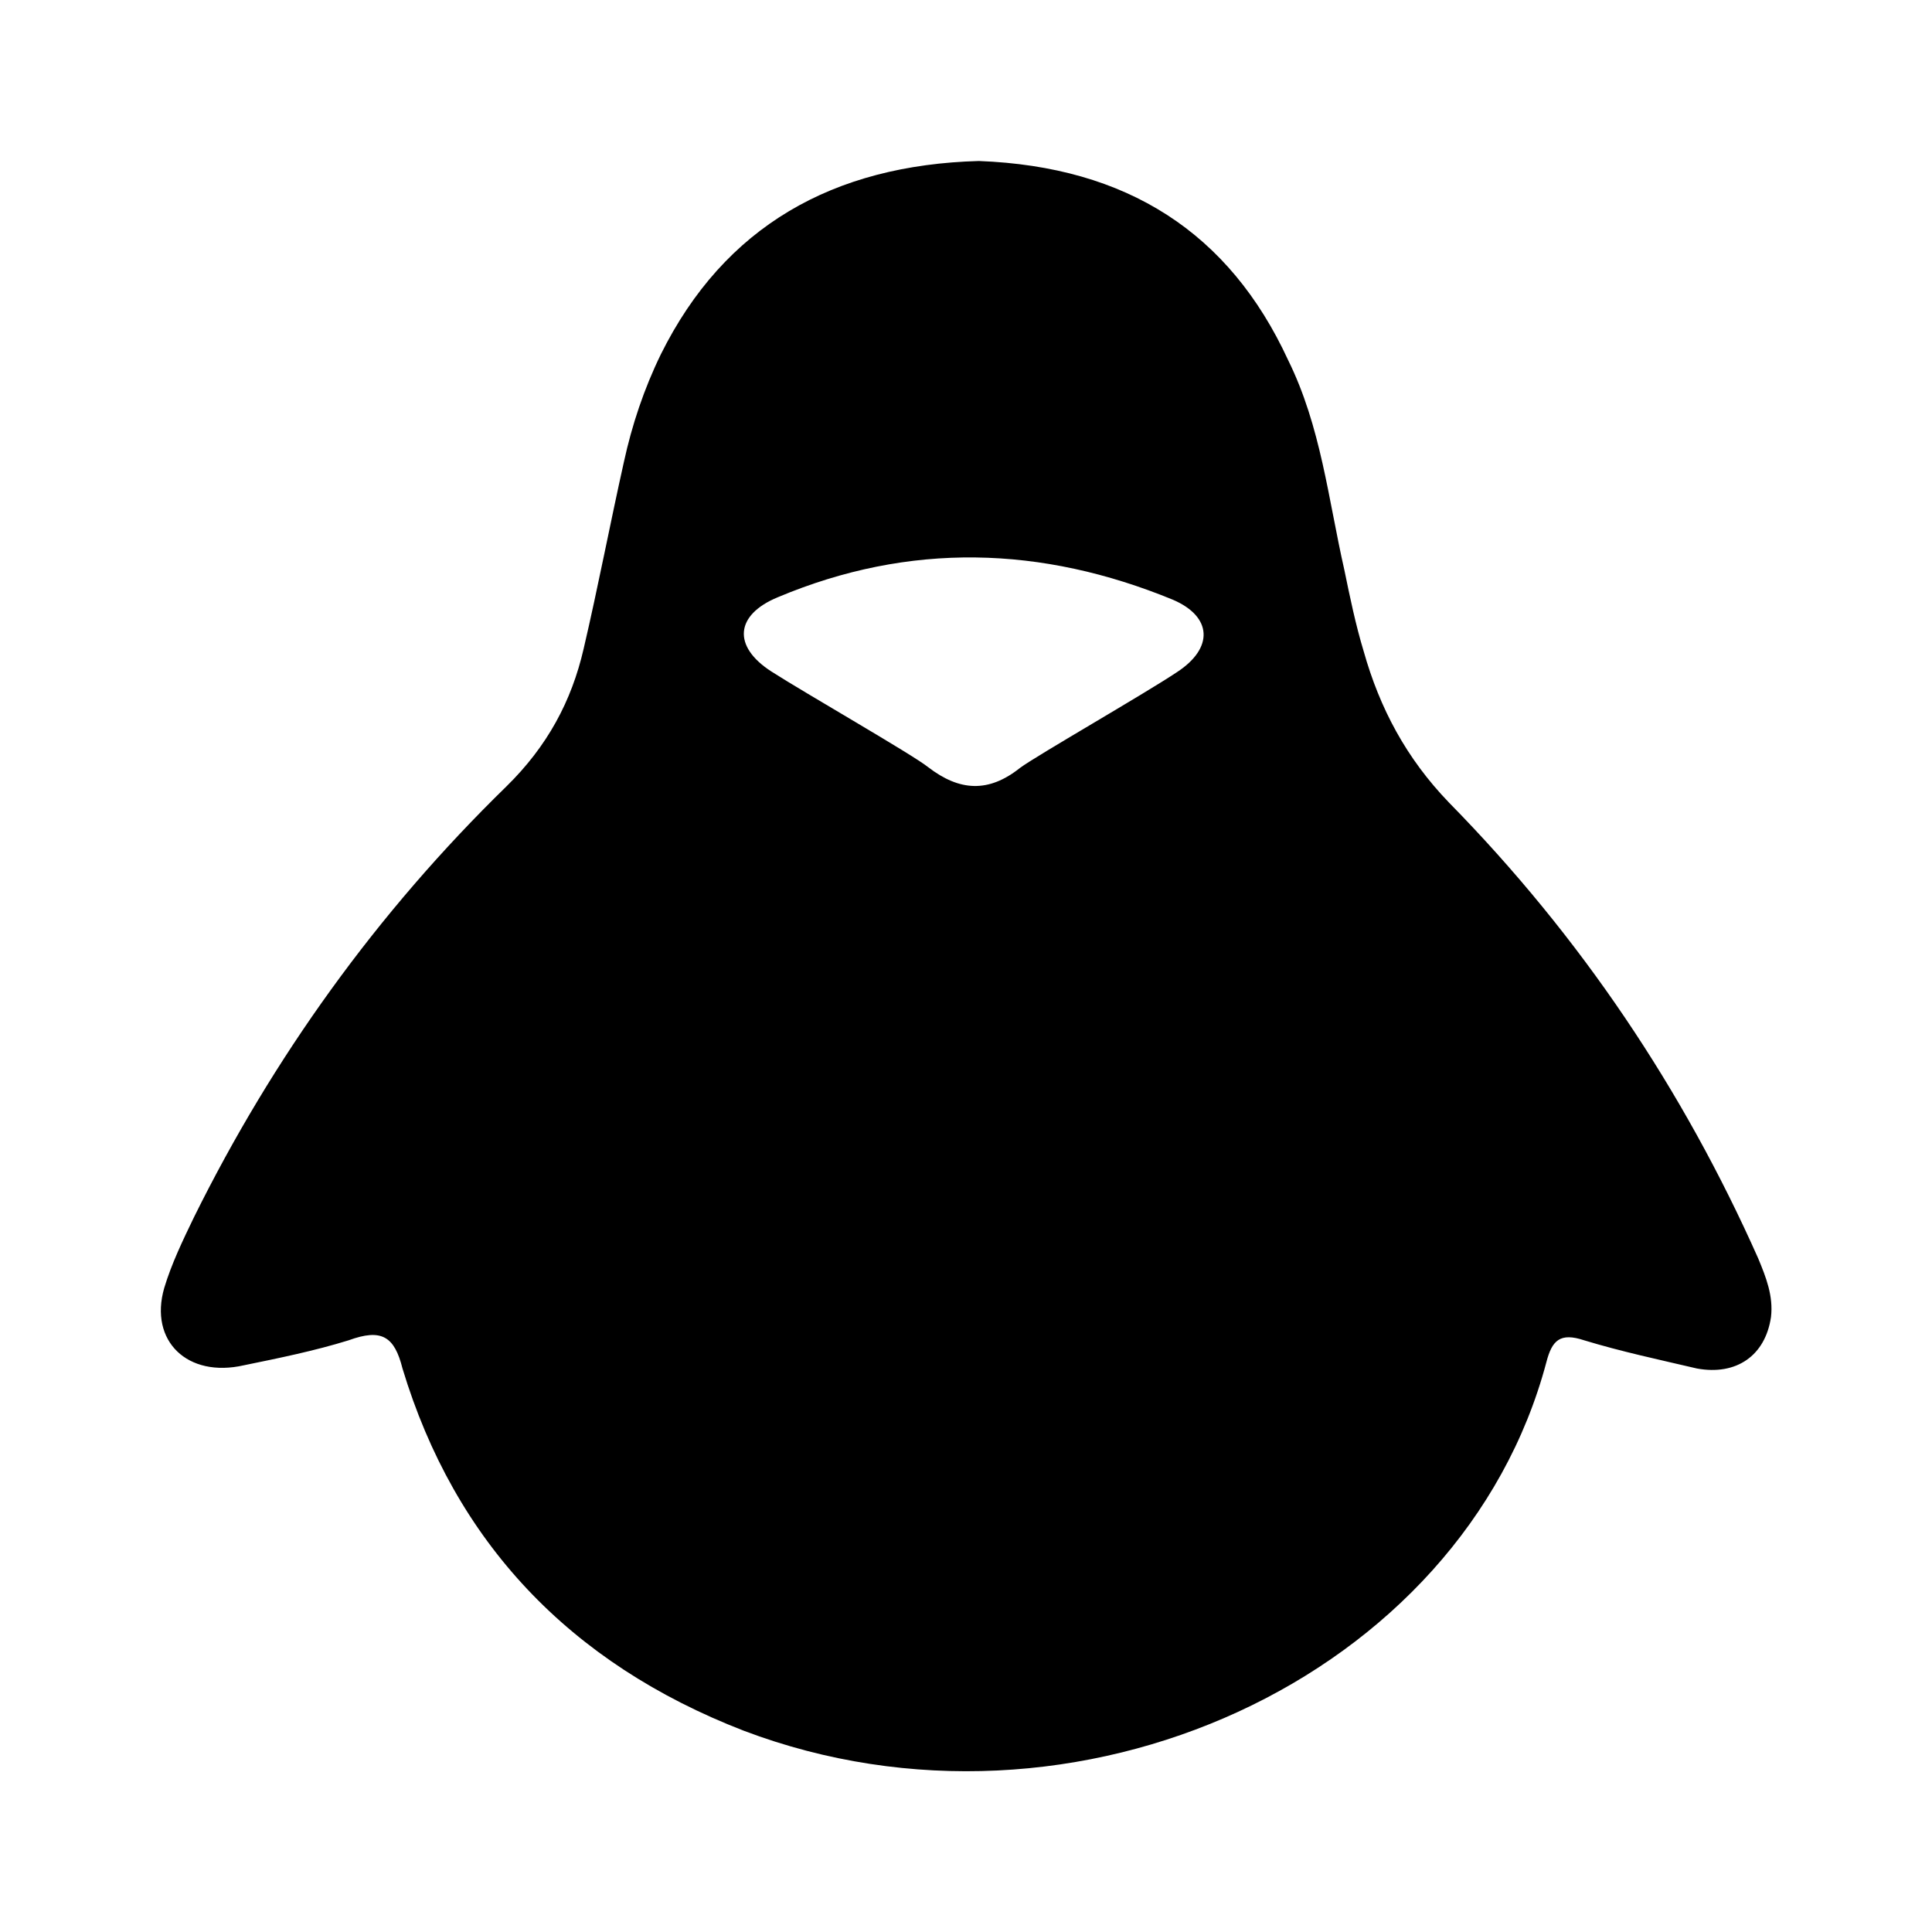
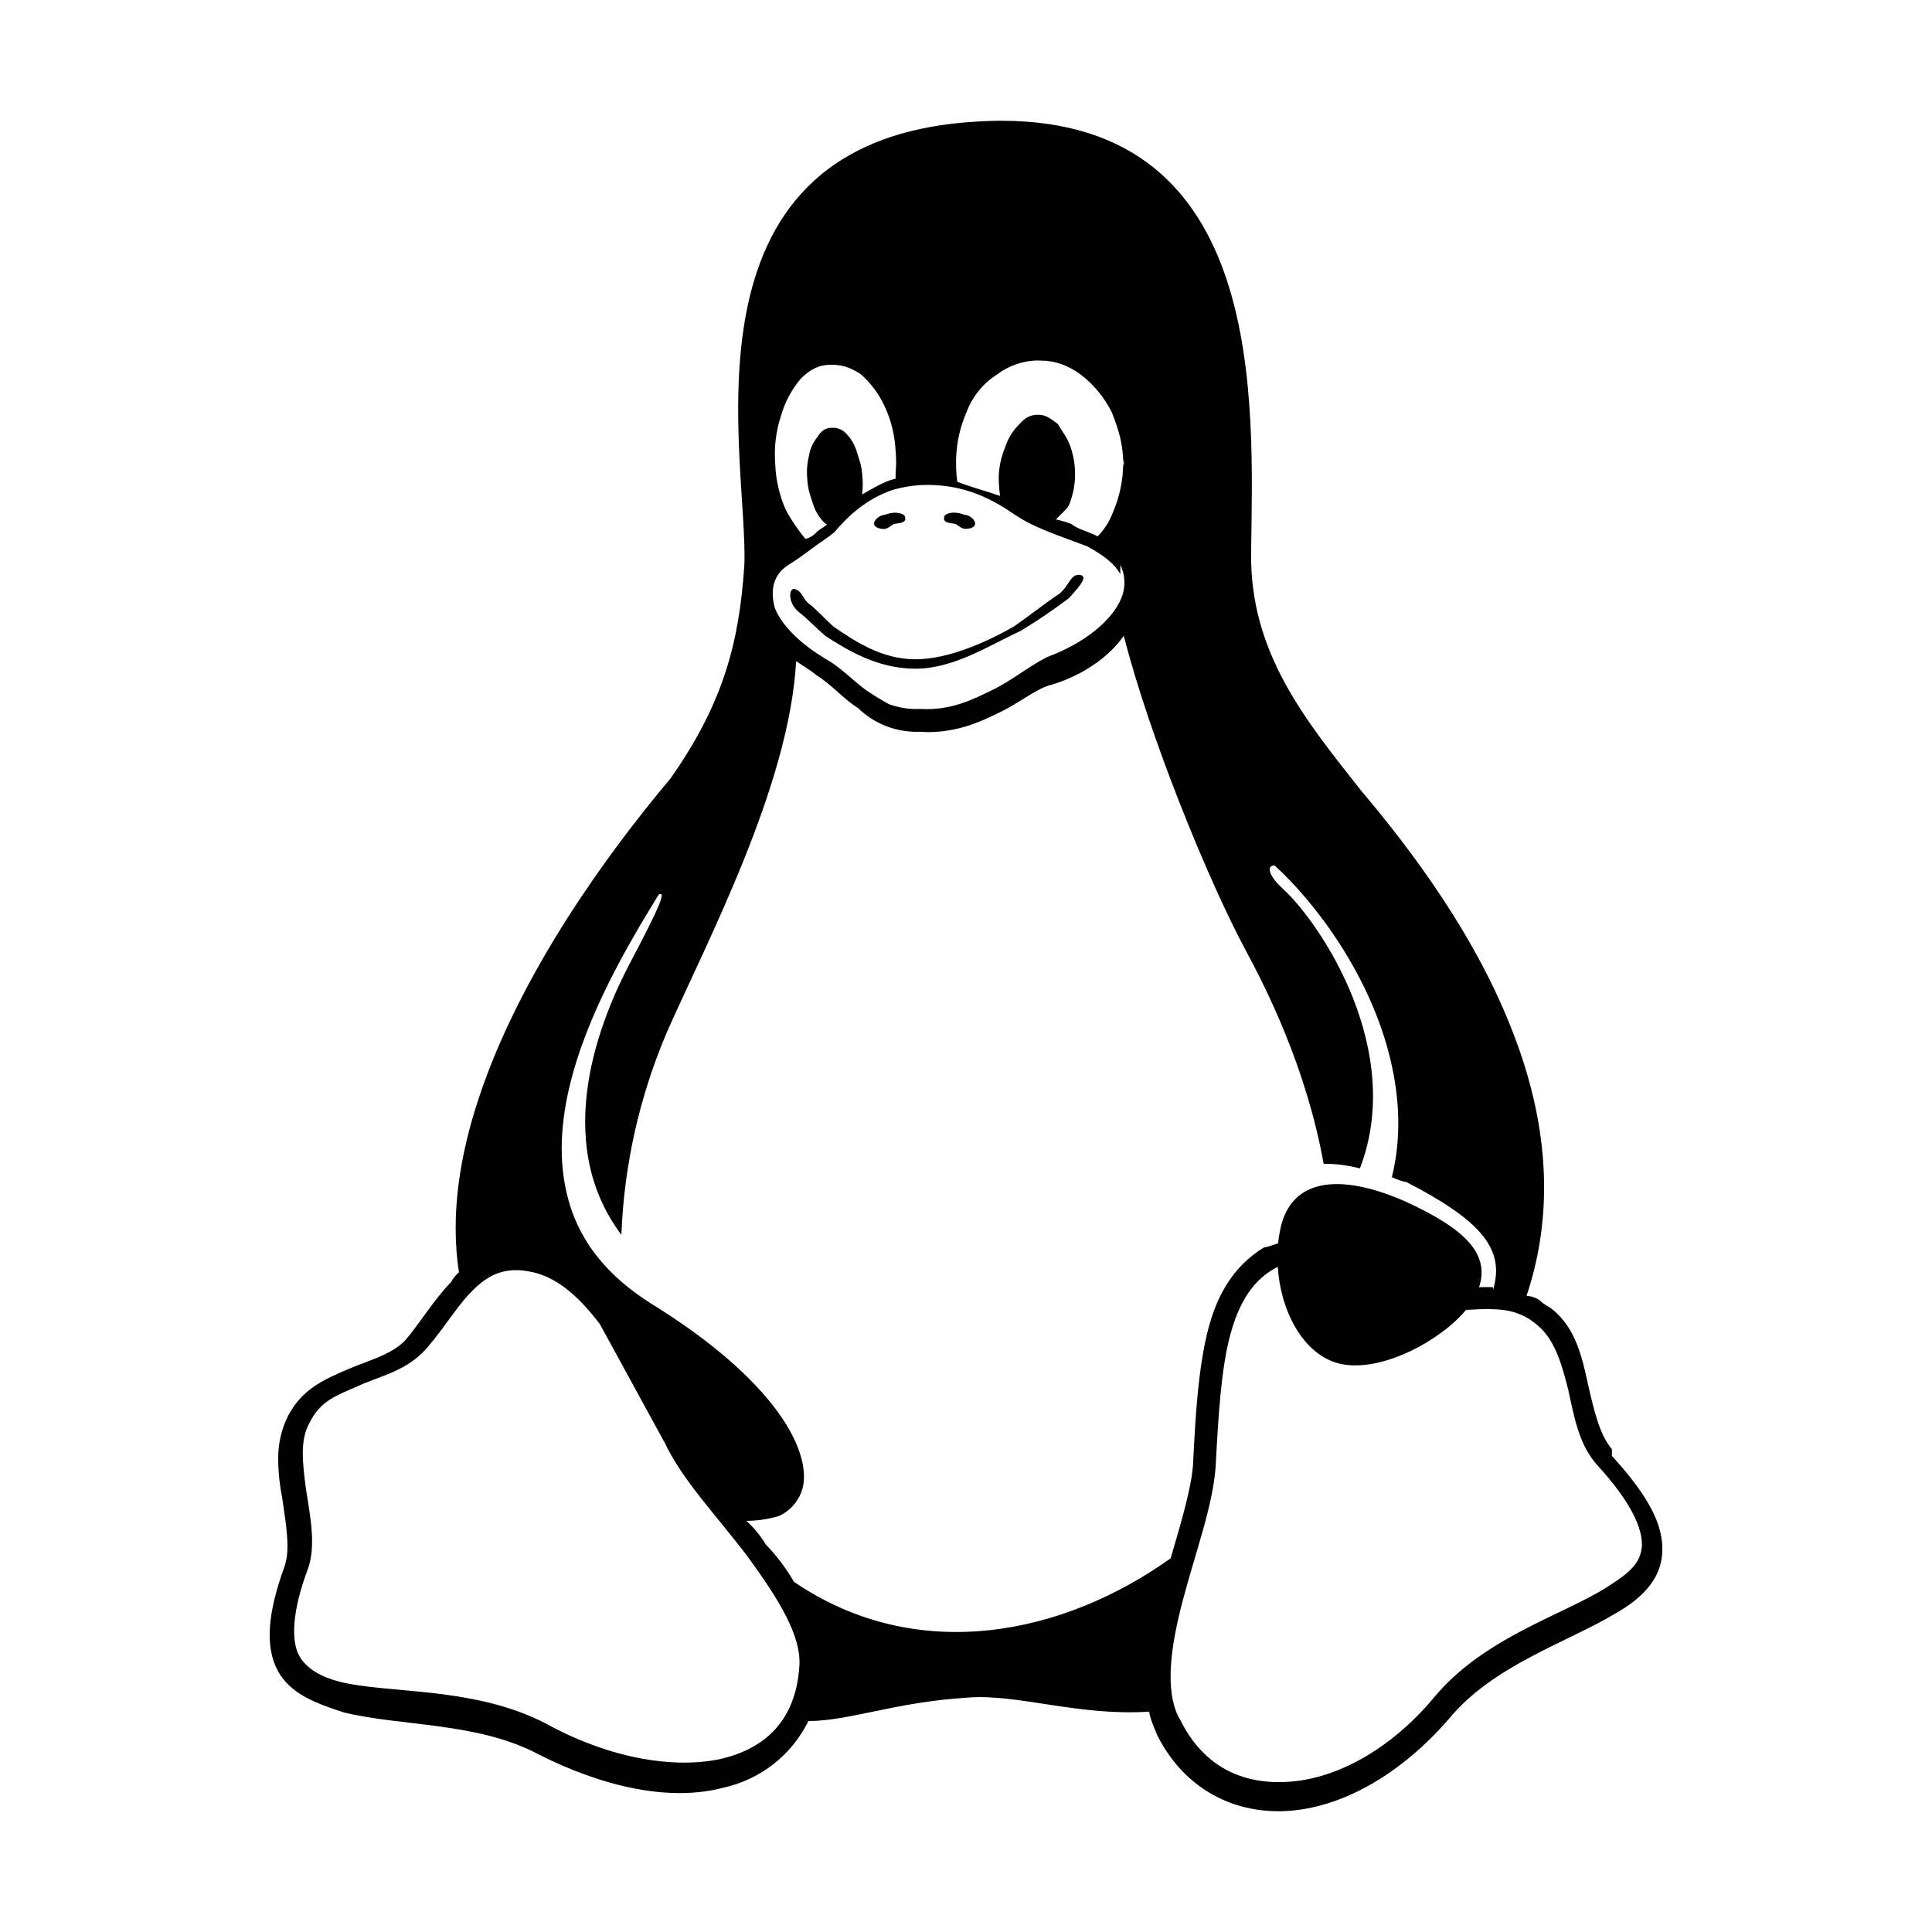
- <svg xmlns="http://www.w3.org/2000/svg" viewBox="0 0 24 24">
-   <path d="M14.62,8.35C14.2,8.63 12.87,9.39 12.67,9.54C12.28,9.85 11.92,9.83 11.53,9.53C11.33,9.37 10,8.61 9.58,8.34C9.1,8.03 9.13,7.64 9.66,7.42C11.3,6.73 12.94,6.78 14.57,7.45C15.06,7.66 15.08,8.05 14.62,8.35M21.84,15.63C20.91,13.54 19.64,11.64 18,9.97C17.47,9.42 17.14,8.8 16.94,8.09C16.84,7.76 16.77,7.42 16.7,7.08C16.5,6.2 16.41,5.3 16,4.47C15.27,2.89 14,2.07 12.16,2C10.35,2.05 9,2.81 8.21,4.4C8,4.83 7.85,5.28 7.75,5.74C7.58,6.5 7.43,7.29 7.25,8.06C7.1,8.71 6.8,9.27 6.29,9.77C4.68,11.34 3.39,13.14 2.41,15.12C2.27,15.41 2.13,15.7 2.04,16C1.85,16.66 2.33,17.12 3.03,16.96C3.47,16.87 3.91,16.78 4.33,16.65C4.74,16.5 4.9,16.6 5,17C5.65,19.15 7.07,20.66 9.24,21.5C13.36,23.06 18.17,20.84 19.21,16.92C19.28,16.65 19.38,16.55 19.68,16.65C20.14,16.79 20.61,16.89 21.08,17C21.57,17.09 21.93,16.84 22,16.36C22.03,16.1 21.94,15.87 21.84,15.63" />
+ <svg xmlns="http://www.w3.org/2000/svg" width="800px" height="800px" viewBox="0 0 16 16" fill="none">
+   <path fill="currentColor" d="M8.294 1c-.09 0-.184.005-.28.012-2.465.194-1.811 2.804-1.85 3.674-.043.637-.174 1.14-.612 1.762-.516.613-1.24 1.604-1.584 2.637-.162.485-.24.982-.167 1.452a.247.247 0 00-.064.079c-.152.156-.263.35-.387.49-.116.115-.283.155-.465.232-.183.08-.384.157-.504.397a.78.78 0 00-.077.351c0 .116.016.234.032.313.034.233.068.425.023.566-.145.396-.163.668-.062.865.102.195.313.275.549.351.472.117 1.114.079 1.618.35.54.272 1.088.39 1.526.274.307-.067.566-.27.705-.552.342-.001.717-.157 1.318-.194.408-.034.918.155 1.503.116.015.078.037.116.067.194l.001.002c.229.454.65.66 1.1.625.45-.035.928-.313 1.316-.762.368-.446.982-.632 1.387-.877.203-.116.367-.273.379-.497.013-.234-.117-.473-.417-.803v-.056l-.002-.002c-.099-.117-.145-.312-.197-.54-.05-.234-.106-.459-.287-.61h-.001c-.035-.032-.072-.04-.11-.08a.208.208 0 00-.11-.037c.25-.745.153-1.487-.102-2.154-.31-.823-.854-1.54-1.269-2.032-.464-.587-.919-1.142-.91-1.965.016-1.255.138-3.578-2.067-3.581zm.309 1.986h.007c.125 0 .231.036.34.116a.89.89 0 01.256.31c.062.152.093.268.097.423 0-.012.004-.023.004-.035v.061a.05.05 0 01-.003-.012l-.002-.014c-.001.142-.03.282-.087.412a.556.556 0 01-.125.195.415.415 0 00-.051-.024c-.06-.027-.115-.038-.166-.078a.765.765 0 00-.128-.038c.03-.035.085-.078.107-.116a.69.69 0 00.051-.234V3.94a.706.706 0 00-.035-.233c-.027-.079-.06-.117-.107-.195-.05-.038-.098-.077-.156-.077h-.01c-.054 0-.102.018-.152.077a.467.467 0 00-.12.195.688.688 0 00-.052.234v.01c0 .053.004.105.011.156-.112-.039-.255-.078-.354-.117a.954.954 0 01-.01-.117V3.86a1.034 1.034 0 01.087-.448.63.63 0 01.251-.31.575.575 0 01.347-.117zm-1.728.035h.02c.084 0 .158.028.234.078a.806.806 0 01.2.272c.053.116.082.233.09.389v.002a.856.856 0 01-.002.155v.047l-.048.014c-.089.032-.16.079-.23.117a.633.633 0 00.002-.156V3.93c-.007-.078-.023-.117-.047-.194a.358.358 0 00-.097-.156.145.145 0 00-.107-.037h-.012c-.042.003-.076.023-.109.077a.322.322 0 00-.07.157.55.55 0 00-.013.193v.008c.007.08.021.117.047.195a.363.363 0 00.096.157c.006.005.012.01.02.014-.04.033-.068.04-.102.079a.177.177 0 01-.077.04 1.53 1.53 0 01-.16-.235 1.034 1.034 0 01-.09-.389c-.01-.132.005-.264.046-.39a.834.834 0 01.165-.312c.075-.077.152-.116.244-.116zm.799.995c.194 0 .428.038.71.233.17.116.304.157.613.273h.002c.149.079.236.155.279.232v-.076a.333.333 0 01.009.274c-.072.18-.301.375-.62.491v.001c-.156.08-.292.195-.452.272-.161.078-.343.17-.59.155a.664.664 0 01-.262-.039 2.077 2.077 0 01-.188-.115c-.113-.079-.211-.194-.357-.271v-.003h-.003c-.233-.144-.359-.299-.4-.414-.04-.157-.003-.275.113-.35.13-.08.221-.159.282-.197.06-.043.083-.059.102-.076h.001v-.002c.099-.117.255-.274.49-.35.08-.021.171-.038.272-.038h-.001zm1.633 1.25c.21.826.698 2.026 1.012 2.609.167.311.5.967.643 1.764.091-.003.193.01.3.037.376-.975-.319-2.022-.636-2.314-.128-.116-.135-.195-.071-.195.344.312.796.917.96 1.608.075.312.093.644.012.974.039.017.079.035.12.04.601.311.824.547.717.896v-.025c-.035-.002-.07 0-.105 0h-.01c.089-.272-.106-.481-.62-.714-.534-.233-.96-.196-1.033.271-.005.025-.008.039-.01.079-.04.013-.082.03-.123.037-.25.157-.386.39-.462.693-.076.31-.1.674-.12 1.09v.002c-.011.195-.099.489-.186.787-.875.626-2.088.897-3.12.195a1.543 1.543 0 00-.234-.31.846.846 0 00-.16-.195.963.963 0 00.27-.04.359.359 0 00.184-.194c.063-.156 0-.407-.201-.678-.201-.273-.543-.58-1.043-.888-.368-.233-.575-.507-.671-.814-.096-.312-.083-.633-.009-.96.143-.624.51-1.23.743-1.611.063-.038.022.078-.238.568-.23.438-.665 1.456-.07 2.248.022-.578.15-1.146.377-1.678.329-.745 1.016-2.044 1.07-3.073.029.021.127.08.17.118.126.078.22.194.343.271a.694.694 0 00.511.196l.065.003c.24 0 .425-.078.581-.156.17-.078.304-.195.432-.233h.003c.272-.08.487-.235.609-.409zm1.275 5.225c.021.35.2.726.514.803.343.078.837-.194 1.045-.446l.123-.006c.184-.004.337.006.494.156l.002.002c.121.116.178.31.228.511.05.233.09.455.239.622.283.307.376.528.37.665l.003-.004v.01l-.002-.007c-.009.153-.108.231-.29.347-.368.234-1.02.416-1.434.916-.36.43-.8.665-1.188.695-.387.03-.721-.117-.918-.524l-.003-.002c-.122-.233-.07-.597.033-.985.103-.39.25-.784.27-1.107.022-.417.044-.779.114-1.058.07-.271.18-.465.374-.574l.026-.013v-.001zm-6.308.028h.006a.53.53 0 01.091.009c.22.032.412.194.597.438l.53.97.003.003c.141.31.44.62.693.955.253.348.45.66.425.915v.004c-.033.434-.28.67-.656.755-.376.079-.887 0-1.397-.27-.565-.314-1.235-.274-1.667-.352-.215-.039-.355-.117-.421-.233-.064-.117-.066-.352.071-.718v-.002l.002-.002c.068-.195.017-.439-.016-.652-.032-.234-.049-.414.025-.549.093-.194.23-.233.402-.31.172-.08.374-.118.534-.275h.001c.15-.157.26-.351.39-.49.11-.117.222-.196.387-.196zM8.45 5.226c-.254.117-.551.312-.868.312-.316 0-.566-.155-.747-.272-.09-.078-.163-.156-.217-.195-.096-.078-.084-.194-.044-.194.064.01.076.078.117.117.056.038.125.116.21.194.17.116.396.272.68.272.283 0 .615-.156.816-.272.114-.078.26-.194.378-.272.09-.08.087-.156.163-.156.074.01.02.078-.086.194-.13.098-.264.189-.403.273zm-.631-.923V4.29c-.004-.012.007-.024.017-.03.043-.024.105-.015.151.003.037 0 .094.04.088.079-.004.029-.05.038-.079.038-.032 0-.054-.025-.082-.04-.03-.01-.085-.004-.095-.037zm-.322 0c-.011.034-.066.028-.097.038-.027.015-.05.04-.081.04-.03 0-.076-.012-.08-.04-.005-.038.052-.077.088-.077.047-.018.107-.028.151-.003.011.005.021.017.018.029v.012h.001z" />
</svg>
